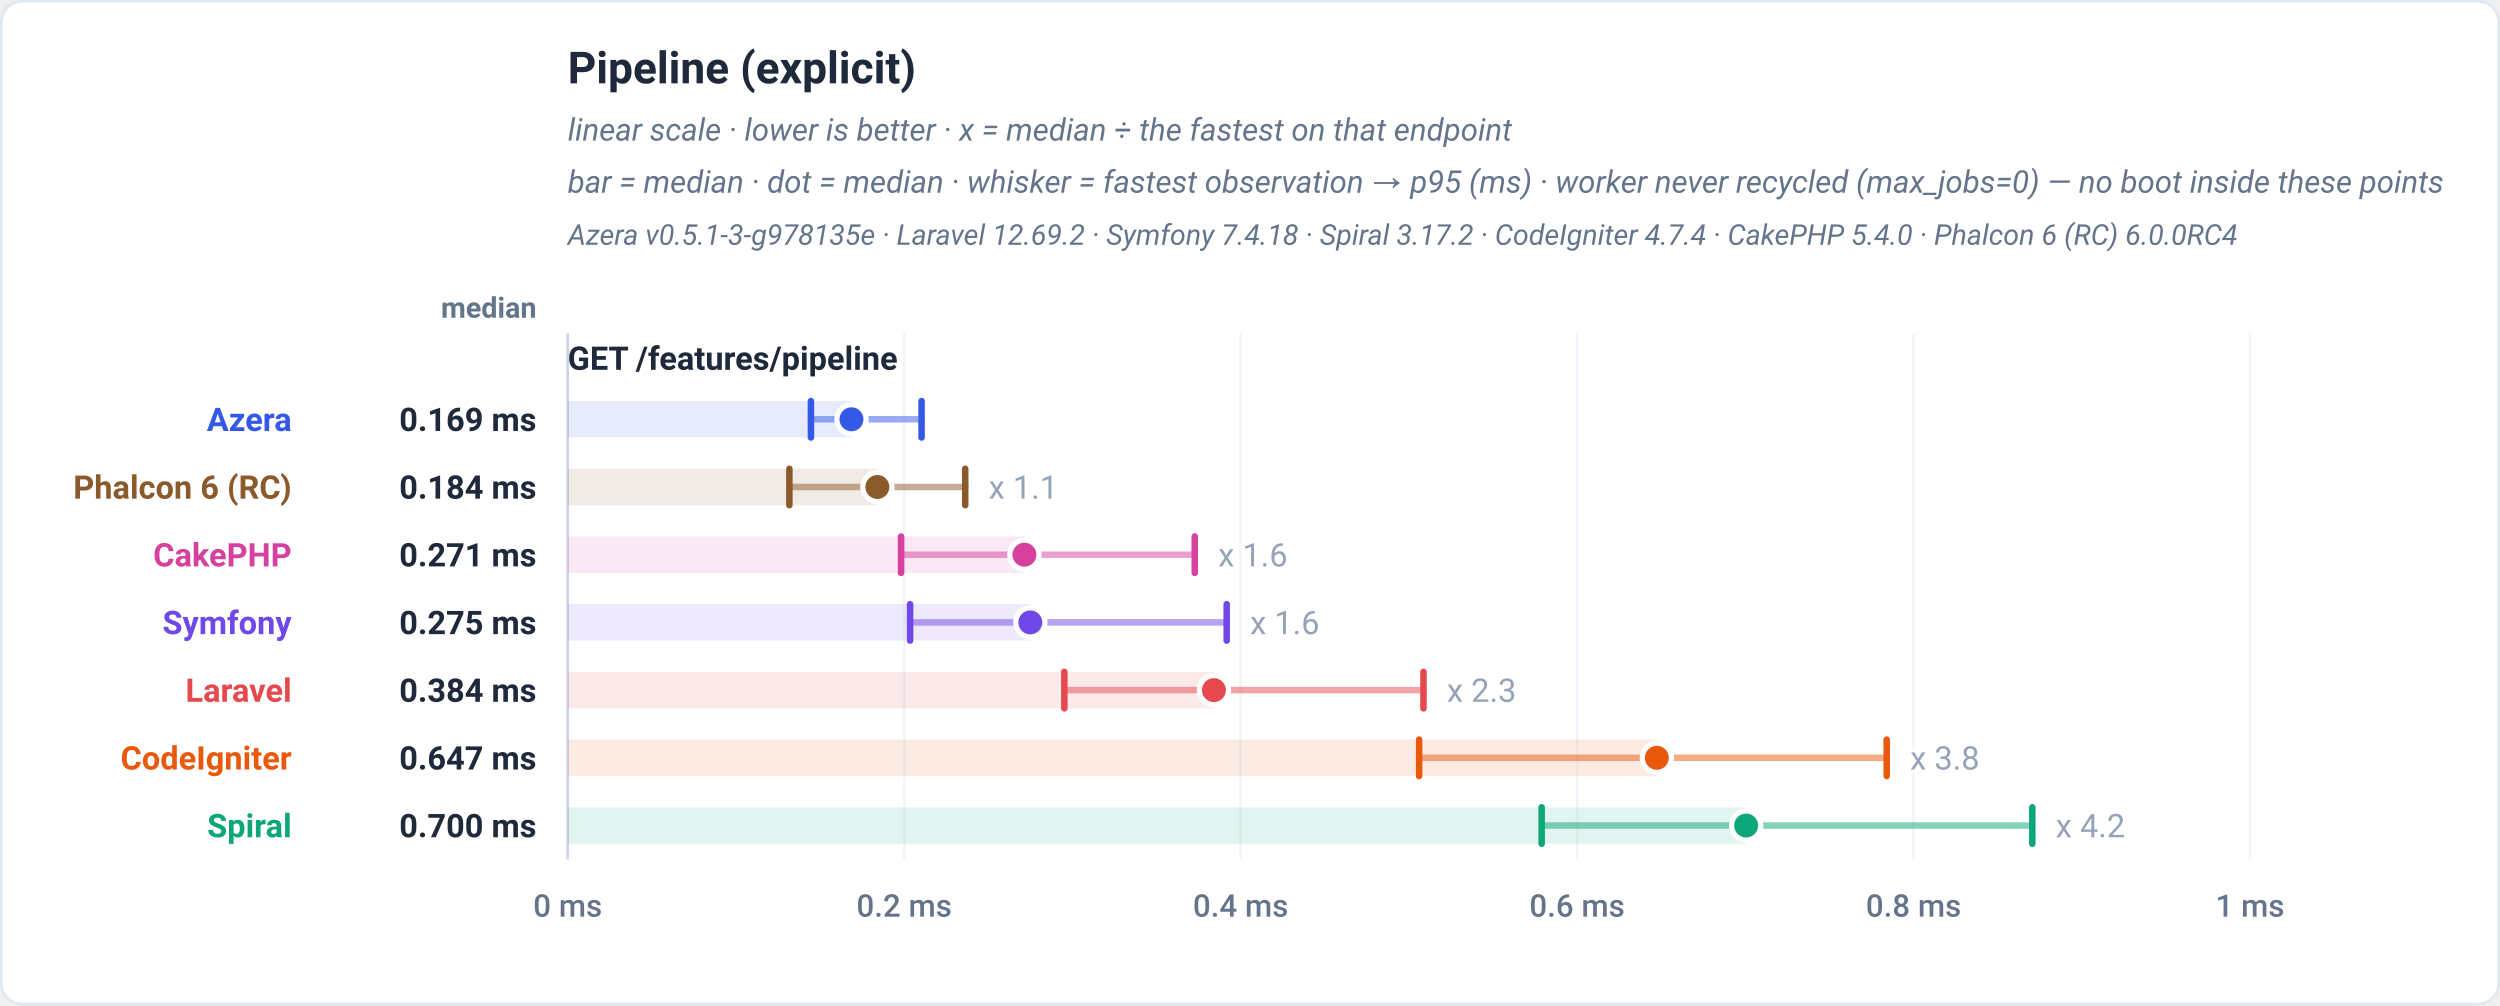
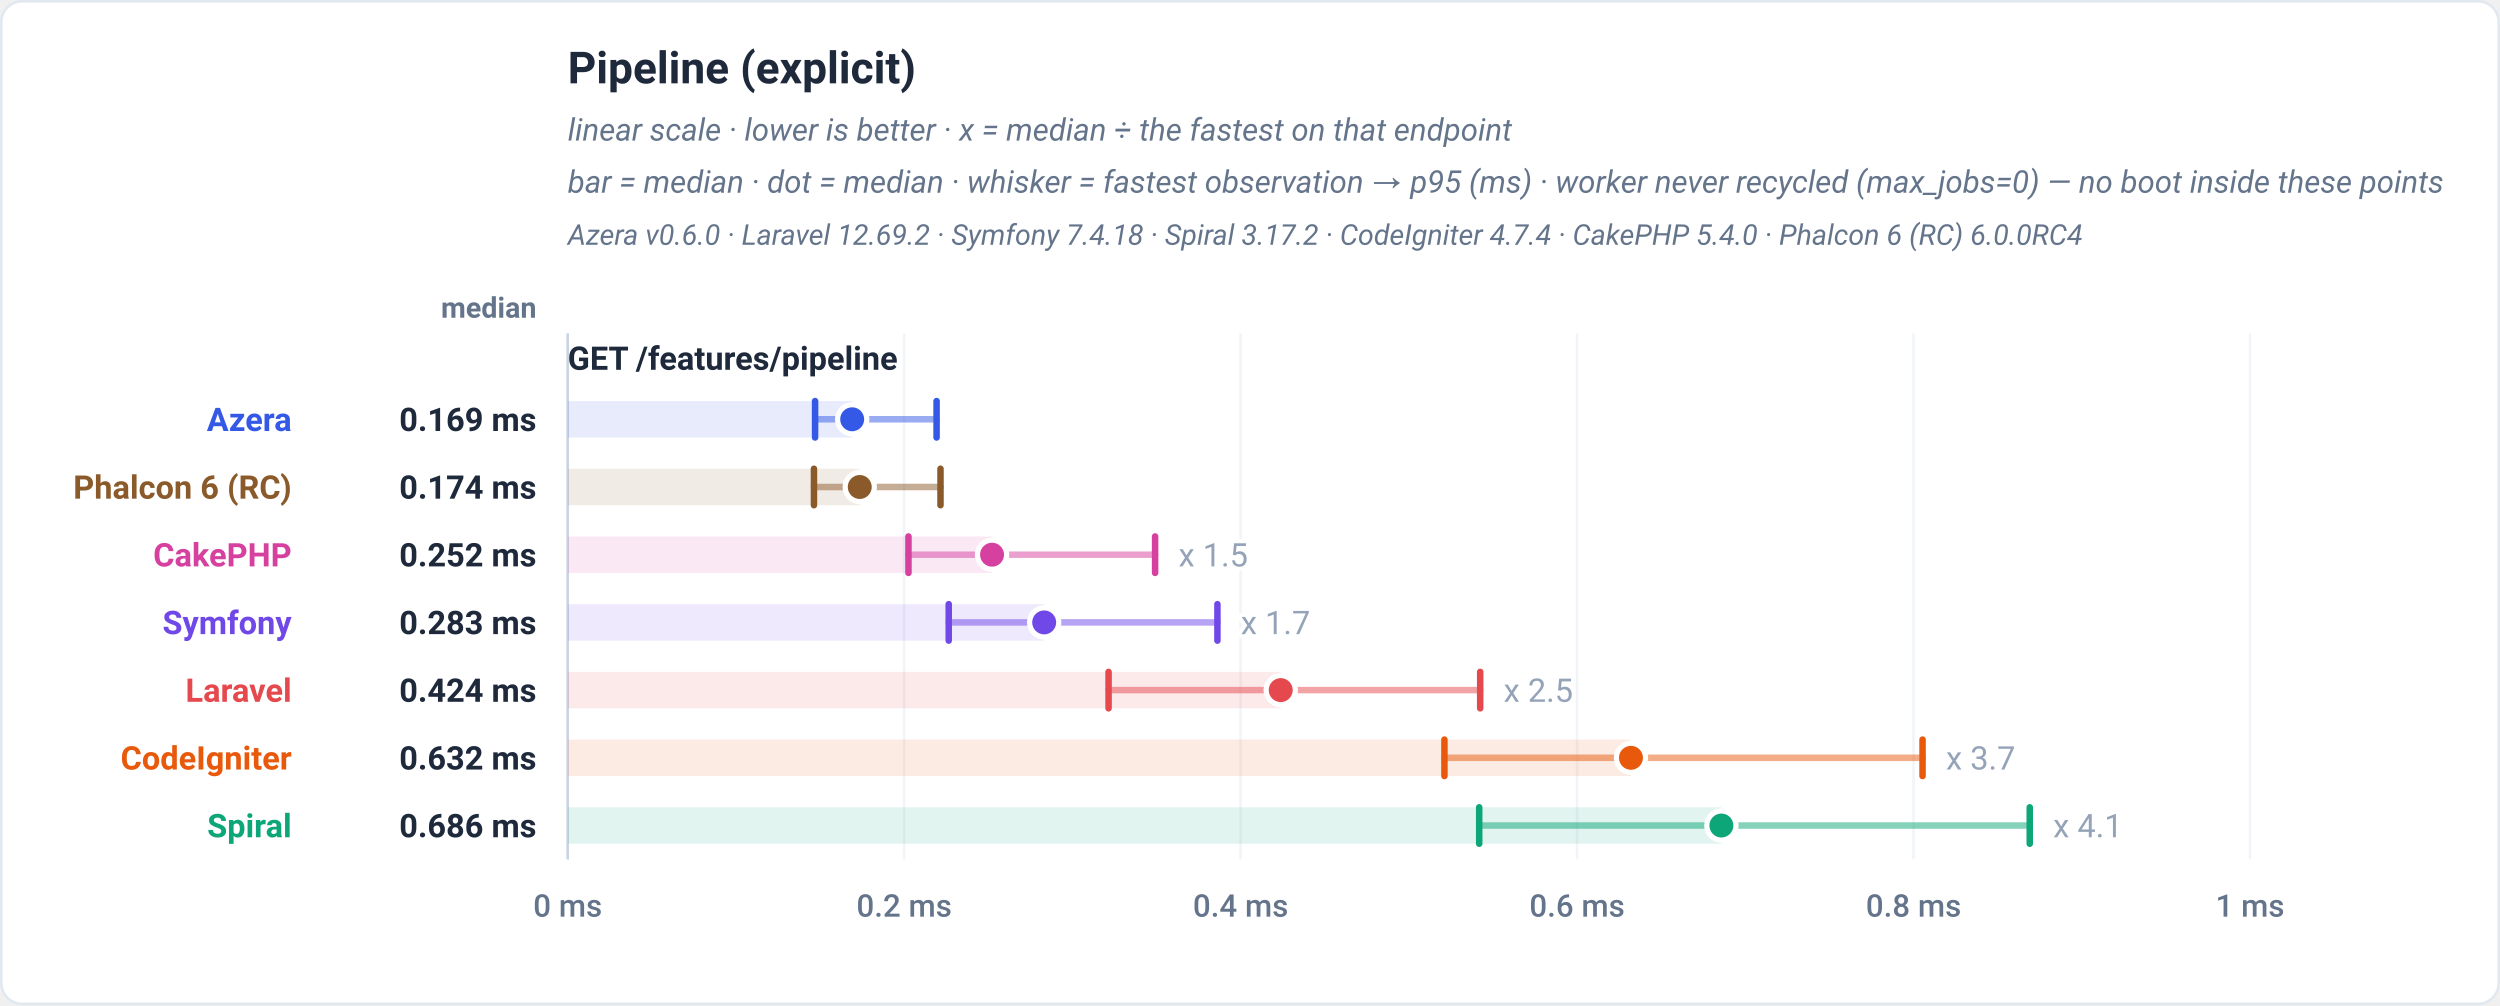
<svg xmlns="http://www.w3.org/2000/svg" viewBox="0 0 960 386" width="960" height="386" role="img" font-family="-apple-system,BlinkMacSystemFont,'Segoe UI',Roboto,Helvetica,Arial,sans-serif">
  <rect x="0.5" y="0.5" width="959" height="385" rx="8" fill="#ffffff" stroke="#e2e8f0" />
  <text x="218" y="32" font-family="-apple-system,BlinkMacSystemFont,'Segoe UI',Roboto,Helvetica,Arial,sans-serif" font-size="17" font-weight="700" fill="#1e293b" text-anchor="start">Pipeline (explicit)</text>
  <text x="218" y="54" font-family="-apple-system,BlinkMacSystemFont,'Segoe UI',Roboto,Helvetica,Arial,sans-serif" font-size="12" font-weight="400" fill="#64748b" text-anchor="start" font-style="italic">linear scale · lower is better · x = median ÷ the fastest on that endpoint</text>
  <text x="218" y="74" font-family="-apple-system,BlinkMacSystemFont,'Segoe UI',Roboto,Helvetica,Arial,sans-serif" font-size="12" font-weight="400" fill="#64748b" text-anchor="start" font-style="italic">bar = median · dot = median · whisker = fastest observation → p95 (ms) · worker never recycled (max_jobs=0) — no boot inside these points</text>
-   <text x="218" y="94" font-family="-apple-system,BlinkMacSystemFont,'Segoe UI',Roboto,Helvetica,Arial,sans-serif" font-size="11" font-weight="400" fill="#64748b" text-anchor="start" font-style="italic">Azera v0.5.1-3-g978135e · Laravel 12.69.2 · Symfony 7.4.18 · Spiral 3.17.2 · CodeIgniter 4.7.4 · CakePHP 5.4.0 · Phalcon 6 (RC) 6.0.0RC4</text>
+   <text x="218" y="94" font-family="-apple-system,BlinkMacSystemFont,'Segoe UI',Roboto,Helvetica,Arial,sans-serif" font-size="11" font-weight="400" fill="#64748b" text-anchor="start" font-style="italic">Azera v0.6.0 · Laravel 12.69.2 · Symfony 7.4.18 · Spiral 3.17.2 · CodeIgniter 4.7.4 · CakePHP 5.4.0 · Phalcon 6 (RC) 6.0.0RC4</text>
  <text x="206" y="122" font-family="-apple-system,BlinkMacSystemFont,'Segoe UI',Roboto,Helvetica,Arial,sans-serif" font-size="11" font-weight="600" fill="#64748b" text-anchor="end">median</text>
  <line x1="218" y1="128" x2="218" y2="330" stroke="#f1f5f9" stroke-width="1" />
  <text x="218" y="352" font-family="-apple-system,BlinkMacSystemFont,'Segoe UI',Roboto,Helvetica,Arial,sans-serif" font-size="12" font-weight="500" fill="#64748b" text-anchor="middle">0 ms</text>
  <line x1="347.2" y1="128" x2="347.2" y2="330" stroke="#f1f5f9" stroke-width="1" />
  <text x="347.2" y="352" font-family="-apple-system,BlinkMacSystemFont,'Segoe UI',Roboto,Helvetica,Arial,sans-serif" font-size="12" font-weight="500" fill="#64748b" text-anchor="middle">0.2 ms</text>
  <line x1="476.4" y1="128" x2="476.4" y2="330" stroke="#f1f5f9" stroke-width="1" />
  <text x="476.4" y="352" font-family="-apple-system,BlinkMacSystemFont,'Segoe UI',Roboto,Helvetica,Arial,sans-serif" font-size="12" font-weight="500" fill="#64748b" text-anchor="middle">0.4 ms</text>
  <line x1="605.6" y1="128" x2="605.6" y2="330" stroke="#f1f5f9" stroke-width="1" />
  <text x="605.6" y="352" font-family="-apple-system,BlinkMacSystemFont,'Segoe UI',Roboto,Helvetica,Arial,sans-serif" font-size="12" font-weight="500" fill="#64748b" text-anchor="middle">0.6 ms</text>
  <line x1="734.8" y1="128" x2="734.8" y2="330" stroke="#f1f5f9" stroke-width="1" />
  <text x="734.8" y="352" font-family="-apple-system,BlinkMacSystemFont,'Segoe UI',Roboto,Helvetica,Arial,sans-serif" font-size="12" font-weight="500" fill="#64748b" text-anchor="middle">0.8 ms</text>
  <line x1="864" y1="128" x2="864" y2="330" stroke="#f1f5f9" stroke-width="1" />
  <text x="864" y="352" font-family="-apple-system,BlinkMacSystemFont,'Segoe UI',Roboto,Helvetica,Arial,sans-serif" font-size="12" font-weight="500" fill="#64748b" text-anchor="middle">1 ms</text>
  <line x1="218" y1="128" x2="218" y2="330" stroke="#cbd5e1" stroke-width="1" />
  <text x="218" y="142" font-family="-apple-system,BlinkMacSystemFont,'Segoe UI',Roboto,Helvetica,Arial,sans-serif" font-size="12.5" font-weight="700" fill="#1e293b" text-anchor="start">GET /features/pipeline</text>
-   <rect x="218" y="154" width="108.96" height="14" fill="#3459e6" fill-opacity="0.12" />
-   <line x1="311.39" y1="161" x2="353.88" y2="161" stroke="#3459e6" stroke-width="2.5" stroke-linecap="round" opacity="0.5" />
-   <line x1="311.39" y1="154" x2="311.39" y2="168" stroke="#3459e6" stroke-width="2.5" stroke-linecap="round" />
-   <line x1="353.88" y1="154" x2="353.88" y2="168" stroke="#3459e6" stroke-width="2.5" stroke-linecap="round" />
-   <circle cx="326.96" cy="161" r="5.6" fill="#3459e6" stroke="#ffffff" stroke-width="2" />
+   <rect x="218" y="154" width="109.23" height="14" fill="#3459e6" fill-opacity="0.12" />
+   <line x1="312.99" y1="161" x2="359.65" y2="161" stroke="#3459e6" stroke-width="2.5" stroke-linecap="round" opacity="0.5" />
+   <line x1="312.99" y1="154" x2="312.99" y2="168" stroke="#3459e6" stroke-width="2.5" stroke-linecap="round" />
+   <line x1="359.65" y1="154" x2="359.65" y2="168" stroke="#3459e6" stroke-width="2.5" stroke-linecap="round" />
+   <circle cx="327.23" cy="161" r="5.6" fill="#3459e6" stroke="#ffffff" stroke-width="2" />
  <text x="112" y="165.5" font-family="-apple-system,BlinkMacSystemFont,'Segoe UI',Roboto,Helvetica,Arial,sans-serif" font-size="12.5" font-weight="700" fill="#3459e6" text-anchor="end">Azera</text>
  <text x="206" y="165.5" font-family="-apple-system,BlinkMacSystemFont,'Segoe UI',Roboto,Helvetica,Arial,sans-serif" font-size="12.5" font-weight="700" fill="#1e293b" text-anchor="end">0.169 ms</text>
-   <rect x="218" y="180" width="118.9" height="14" fill="#8b5a2b" fill-opacity="0.12" />
-   <line x1="303.12" y1="187" x2="370.65" y2="187" stroke="#8b5a2b" stroke-width="2.5" stroke-linecap="round" opacity="0.5" />
-   <line x1="303.12" y1="180" x2="303.12" y2="194" stroke="#8b5a2b" stroke-width="2.5" stroke-linecap="round" />
-   <line x1="370.65" y1="180" x2="370.65" y2="194" stroke="#8b5a2b" stroke-width="2.5" stroke-linecap="round" />
-   <circle cx="336.9" cy="187" r="5.6" fill="#8b5a2b" stroke="#ffffff" stroke-width="2" />
-   <text x="379.65" y="191.5" font-family="-apple-system,BlinkMacSystemFont,'Segoe UI',Roboto,Helvetica,Arial,sans-serif" font-size="12.5" font-weight="400" fill="#94a3b8" text-anchor="start" stroke="#ffffff" stroke-width="3" paint-order="stroke" stroke-linejoin="round">x 1.1</text>
+   <rect x="218" y="180" width="112.14" height="14" fill="#8b5a2b" fill-opacity="0.12" />
+   <line x1="312.56" y1="187" x2="361.15" y2="187" stroke="#8b5a2b" stroke-width="2.5" stroke-linecap="round" opacity="0.5" />
+   <line x1="312.56" y1="180" x2="312.56" y2="194" stroke="#8b5a2b" stroke-width="2.5" stroke-linecap="round" />
+   <line x1="361.15" y1="180" x2="361.15" y2="194" stroke="#8b5a2b" stroke-width="2.5" stroke-linecap="round" />
+   <circle cx="330.14" cy="187" r="5.6" fill="#8b5a2b" stroke="#ffffff" stroke-width="2" />
  <text x="112" y="191.5" font-family="-apple-system,BlinkMacSystemFont,'Segoe UI',Roboto,Helvetica,Arial,sans-serif" font-size="12.5" font-weight="700" fill="#8b5a2b" text-anchor="end">Phalcon 6 (RC)</text>
-   <text x="206" y="191.5" font-family="-apple-system,BlinkMacSystemFont,'Segoe UI',Roboto,Helvetica,Arial,sans-serif" font-size="12.5" font-weight="700" fill="#1e293b" text-anchor="end">0.184 ms</text>
-   <rect x="218" y="206" width="175.37" height="14" fill="#d6409f" fill-opacity="0.12" />
-   <line x1="346.01" y1="213" x2="458.79" y2="213" stroke="#d6409f" stroke-width="2.5" stroke-linecap="round" opacity="0.5" />
-   <line x1="346.01" y1="206" x2="346.01" y2="220" stroke="#d6409f" stroke-width="2.5" stroke-linecap="round" />
-   <line x1="458.79" y1="206" x2="458.79" y2="220" stroke="#d6409f" stroke-width="2.5" stroke-linecap="round" />
-   <circle cx="393.37" cy="213" r="5.6" fill="#d6409f" stroke="#ffffff" stroke-width="2" />
-   <text x="467.79" y="217.5" font-family="-apple-system,BlinkMacSystemFont,'Segoe UI',Roboto,Helvetica,Arial,sans-serif" font-size="12.5" font-weight="400" fill="#94a3b8" text-anchor="start" stroke="#ffffff" stroke-width="3" paint-order="stroke" stroke-linejoin="round">x 1.6</text>
+   <text x="206" y="191.5" font-family="-apple-system,BlinkMacSystemFont,'Segoe UI',Roboto,Helvetica,Arial,sans-serif" font-size="12.5" font-weight="700" fill="#1e293b" text-anchor="end">0.174 ms</text>
+   <rect x="218" y="206" width="162.94" height="14" fill="#d6409f" fill-opacity="0.12" />
+   <line x1="348.85" y1="213" x2="443.56" y2="213" stroke="#d6409f" stroke-width="2.5" stroke-linecap="round" opacity="0.5" />
+   <line x1="348.85" y1="206" x2="348.85" y2="220" stroke="#d6409f" stroke-width="2.5" stroke-linecap="round" />
+   <line x1="443.56" y1="206" x2="443.56" y2="220" stroke="#d6409f" stroke-width="2.5" stroke-linecap="round" />
+   <circle cx="380.94" cy="213" r="5.6" fill="#d6409f" stroke="#ffffff" stroke-width="2" />
+   <text x="452.56" y="217.5" font-family="-apple-system,BlinkMacSystemFont,'Segoe UI',Roboto,Helvetica,Arial,sans-serif" font-size="12.5" font-weight="400" fill="#94a3b8" text-anchor="start" stroke="#ffffff" stroke-width="3" paint-order="stroke" stroke-linejoin="round">x 1.5</text>
  <text x="112" y="217.5" font-family="-apple-system,BlinkMacSystemFont,'Segoe UI',Roboto,Helvetica,Arial,sans-serif" font-size="12.5" font-weight="700" fill="#d6409f" text-anchor="end">CakePHP</text>
-   <text x="206" y="217.5" font-family="-apple-system,BlinkMacSystemFont,'Segoe UI',Roboto,Helvetica,Arial,sans-serif" font-size="12.5" font-weight="700" fill="#1e293b" text-anchor="end">0.271 ms</text>
-   <rect x="218" y="232" width="177.64" height="14" fill="#7048e8" fill-opacity="0.12" />
-   <line x1="349.47" y1="239" x2="471.05" y2="239" stroke="#7048e8" stroke-width="2.5" stroke-linecap="round" opacity="0.5" />
-   <line x1="349.47" y1="232" x2="349.47" y2="246" stroke="#7048e8" stroke-width="2.5" stroke-linecap="round" />
-   <line x1="471.05" y1="232" x2="471.05" y2="246" stroke="#7048e8" stroke-width="2.5" stroke-linecap="round" />
-   <circle cx="395.64" cy="239" r="5.6" fill="#7048e8" stroke="#ffffff" stroke-width="2" />
-   <text x="480.05" y="243.5" font-family="-apple-system,BlinkMacSystemFont,'Segoe UI',Roboto,Helvetica,Arial,sans-serif" font-size="12.5" font-weight="400" fill="#94a3b8" text-anchor="start" stroke="#ffffff" stroke-width="3" paint-order="stroke" stroke-linejoin="round">x 1.6</text>
+   <text x="206" y="217.5" font-family="-apple-system,BlinkMacSystemFont,'Segoe UI',Roboto,Helvetica,Arial,sans-serif" font-size="12.5" font-weight="700" fill="#1e293b" text-anchor="end">0.252 ms</text>
+   <rect x="218" y="232" width="182.96" height="14" fill="#7048e8" fill-opacity="0.12" />
+   <line x1="364.31" y1="239" x2="467.49" y2="239" stroke="#7048e8" stroke-width="2.5" stroke-linecap="round" opacity="0.5" />
+   <line x1="364.31" y1="232" x2="364.31" y2="246" stroke="#7048e8" stroke-width="2.5" stroke-linecap="round" />
+   <line x1="467.49" y1="232" x2="467.49" y2="246" stroke="#7048e8" stroke-width="2.5" stroke-linecap="round" />
+   <circle cx="400.96" cy="239" r="5.6" fill="#7048e8" stroke="#ffffff" stroke-width="2" />
+   <text x="476.49" y="243.5" font-family="-apple-system,BlinkMacSystemFont,'Segoe UI',Roboto,Helvetica,Arial,sans-serif" font-size="12.5" font-weight="400" fill="#94a3b8" text-anchor="start" stroke="#ffffff" stroke-width="3" paint-order="stroke" stroke-linejoin="round">x 1.7</text>
  <text x="112" y="243.5" font-family="-apple-system,BlinkMacSystemFont,'Segoe UI',Roboto,Helvetica,Arial,sans-serif" font-size="12.5" font-weight="700" fill="#7048e8" text-anchor="end">Symfony</text>
-   <text x="206" y="243.5" font-family="-apple-system,BlinkMacSystemFont,'Segoe UI',Roboto,Helvetica,Arial,sans-serif" font-size="12.5" font-weight="700" fill="#1e293b" text-anchor="end">0.275 ms</text>
-   <rect x="218" y="258" width="248.14" height="14" fill="#e5484d" fill-opacity="0.12" />
-   <line x1="408.71" y1="265" x2="546.62" y2="265" stroke="#e5484d" stroke-width="2.5" stroke-linecap="round" opacity="0.5" />
-   <line x1="408.71" y1="258" x2="408.71" y2="272" stroke="#e5484d" stroke-width="2.5" stroke-linecap="round" />
-   <line x1="546.62" y1="258" x2="546.62" y2="272" stroke="#e5484d" stroke-width="2.5" stroke-linecap="round" />
-   <circle cx="466.14" cy="265" r="5.6" fill="#e5484d" stroke="#ffffff" stroke-width="2" />
-   <text x="555.62" y="269.5" font-family="-apple-system,BlinkMacSystemFont,'Segoe UI',Roboto,Helvetica,Arial,sans-serif" font-size="12.5" font-weight="400" fill="#94a3b8" text-anchor="start" stroke="#ffffff" stroke-width="3" paint-order="stroke" stroke-linejoin="round">x 2.3</text>
+   <text x="206" y="243.5" font-family="-apple-system,BlinkMacSystemFont,'Segoe UI',Roboto,Helvetica,Arial,sans-serif" font-size="12.5" font-weight="700" fill="#1e293b" text-anchor="end">0.283 ms</text>
+   <rect x="218" y="258" width="273.79" height="14" fill="#e5484d" fill-opacity="0.12" />
+   <line x1="425.69" y1="265" x2="568.39" y2="265" stroke="#e5484d" stroke-width="2.5" stroke-linecap="round" opacity="0.5" />
+   <line x1="425.69" y1="258" x2="425.69" y2="272" stroke="#e5484d" stroke-width="2.5" stroke-linecap="round" />
+   <line x1="568.39" y1="258" x2="568.39" y2="272" stroke="#e5484d" stroke-width="2.5" stroke-linecap="round" />
+   <circle cx="491.79" cy="265" r="5.6" fill="#e5484d" stroke="#ffffff" stroke-width="2" />
+   <text x="577.39" y="269.5" font-family="-apple-system,BlinkMacSystemFont,'Segoe UI',Roboto,Helvetica,Arial,sans-serif" font-size="12.5" font-weight="400" fill="#94a3b8" text-anchor="start" stroke="#ffffff" stroke-width="3" paint-order="stroke" stroke-linejoin="round">x 2.5</text>
  <text x="112" y="269.5" font-family="-apple-system,BlinkMacSystemFont,'Segoe UI',Roboto,Helvetica,Arial,sans-serif" font-size="12.5" font-weight="700" fill="#e5484d" text-anchor="end">Laravel</text>
-   <text x="206" y="269.5" font-family="-apple-system,BlinkMacSystemFont,'Segoe UI',Roboto,Helvetica,Arial,sans-serif" font-size="12.5" font-weight="700" fill="#1e293b" text-anchor="end">0.384 ms</text>
-   <rect x="218" y="284" width="418.22" height="14" fill="#e8590c" fill-opacity="0.12" />
-   <line x1="544.94" y1="291" x2="724.5" y2="291" stroke="#e8590c" stroke-width="2.5" stroke-linecap="round" opacity="0.5" />
-   <line x1="544.94" y1="284" x2="544.94" y2="298" stroke="#e8590c" stroke-width="2.5" stroke-linecap="round" />
-   <line x1="724.5" y1="284" x2="724.5" y2="298" stroke="#e8590c" stroke-width="2.5" stroke-linecap="round" />
-   <circle cx="636.22" cy="291" r="5.6" fill="#e8590c" stroke="#ffffff" stroke-width="2" />
-   <text x="733.5" y="295.5" font-family="-apple-system,BlinkMacSystemFont,'Segoe UI',Roboto,Helvetica,Arial,sans-serif" font-size="12.5" font-weight="400" fill="#94a3b8" text-anchor="start" stroke="#ffffff" stroke-width="3" paint-order="stroke" stroke-linejoin="round">x 3.8</text>
+   <text x="206" y="269.5" font-family="-apple-system,BlinkMacSystemFont,'Segoe UI',Roboto,Helvetica,Arial,sans-serif" font-size="12.5" font-weight="700" fill="#1e293b" text-anchor="end">0.424 ms</text>
+   <rect x="218" y="284" width="408.28" height="14" fill="#e8590c" fill-opacity="0.12" />
+   <line x1="554.66" y1="291" x2="738.26" y2="291" stroke="#e8590c" stroke-width="2.5" stroke-linecap="round" opacity="0.5" />
+   <line x1="554.66" y1="284" x2="554.66" y2="298" stroke="#e8590c" stroke-width="2.5" stroke-linecap="round" />
+   <line x1="738.26" y1="284" x2="738.26" y2="298" stroke="#e8590c" stroke-width="2.5" stroke-linecap="round" />
+   <circle cx="626.28" cy="291" r="5.6" fill="#e8590c" stroke="#ffffff" stroke-width="2" />
+   <text x="747.26" y="295.5" font-family="-apple-system,BlinkMacSystemFont,'Segoe UI',Roboto,Helvetica,Arial,sans-serif" font-size="12.5" font-weight="400" fill="#94a3b8" text-anchor="start" stroke="#ffffff" stroke-width="3" paint-order="stroke" stroke-linejoin="round">x 3.7</text>
  <text x="112" y="295.5" font-family="-apple-system,BlinkMacSystemFont,'Segoe UI',Roboto,Helvetica,Arial,sans-serif" font-size="12.5" font-weight="700" fill="#e8590c" text-anchor="end">CodeIgniter</text>
-   <text x="206" y="295.5" font-family="-apple-system,BlinkMacSystemFont,'Segoe UI',Roboto,Helvetica,Arial,sans-serif" font-size="12.5" font-weight="700" fill="#1e293b" text-anchor="end">0.647 ms</text>
-   <rect x="218" y="310" width="452.52" height="14" fill="#0ca678" fill-opacity="0.12" />
-   <line x1="592" y1="317" x2="780.4" y2="317" stroke="#0ca678" stroke-width="2.5" stroke-linecap="round" opacity="0.5" />
-   <line x1="592" y1="310" x2="592" y2="324" stroke="#0ca678" stroke-width="2.5" stroke-linecap="round" />
-   <line x1="780.4" y1="310" x2="780.4" y2="324" stroke="#0ca678" stroke-width="2.5" stroke-linecap="round" />
-   <circle cx="670.52" cy="317" r="5.6" fill="#0ca678" stroke="#ffffff" stroke-width="2" />
-   <text x="789.4" y="321.5" font-family="-apple-system,BlinkMacSystemFont,'Segoe UI',Roboto,Helvetica,Arial,sans-serif" font-size="12.5" font-weight="400" fill="#94a3b8" text-anchor="start" stroke="#ffffff" stroke-width="3" paint-order="stroke" stroke-linejoin="round">x 4.2</text>
+   <text x="206" y="295.5" font-family="-apple-system,BlinkMacSystemFont,'Segoe UI',Roboto,Helvetica,Arial,sans-serif" font-size="12.5" font-weight="700" fill="#1e293b" text-anchor="end">0.632 ms</text>
+   <rect x="218" y="310" width="443.01" height="14" fill="#0ca678" fill-opacity="0.12" />
+   <line x1="568.02" y1="317" x2="779.42" y2="317" stroke="#0ca678" stroke-width="2.5" stroke-linecap="round" opacity="0.5" />
+   <line x1="568.02" y1="310" x2="568.02" y2="324" stroke="#0ca678" stroke-width="2.5" stroke-linecap="round" />
+   <line x1="779.42" y1="310" x2="779.42" y2="324" stroke="#0ca678" stroke-width="2.5" stroke-linecap="round" />
+   <circle cx="661.01" cy="317" r="5.6" fill="#0ca678" stroke="#ffffff" stroke-width="2" />
+   <text x="788.42" y="321.5" font-family="-apple-system,BlinkMacSystemFont,'Segoe UI',Roboto,Helvetica,Arial,sans-serif" font-size="12.5" font-weight="400" fill="#94a3b8" text-anchor="start" stroke="#ffffff" stroke-width="3" paint-order="stroke" stroke-linejoin="round">x 4.1</text>
  <text x="112" y="321.5" font-family="-apple-system,BlinkMacSystemFont,'Segoe UI',Roboto,Helvetica,Arial,sans-serif" font-size="12.5" font-weight="700" fill="#0ca678" text-anchor="end">Spiral</text>
-   <text x="206" y="321.5" font-family="-apple-system,BlinkMacSystemFont,'Segoe UI',Roboto,Helvetica,Arial,sans-serif" font-size="12.5" font-weight="700" fill="#1e293b" text-anchor="end">0.700 ms</text>
+   <text x="206" y="321.5" font-family="-apple-system,BlinkMacSystemFont,'Segoe UI',Roboto,Helvetica,Arial,sans-serif" font-size="12.5" font-weight="700" fill="#1e293b" text-anchor="end">0.686 ms</text>
</svg>
